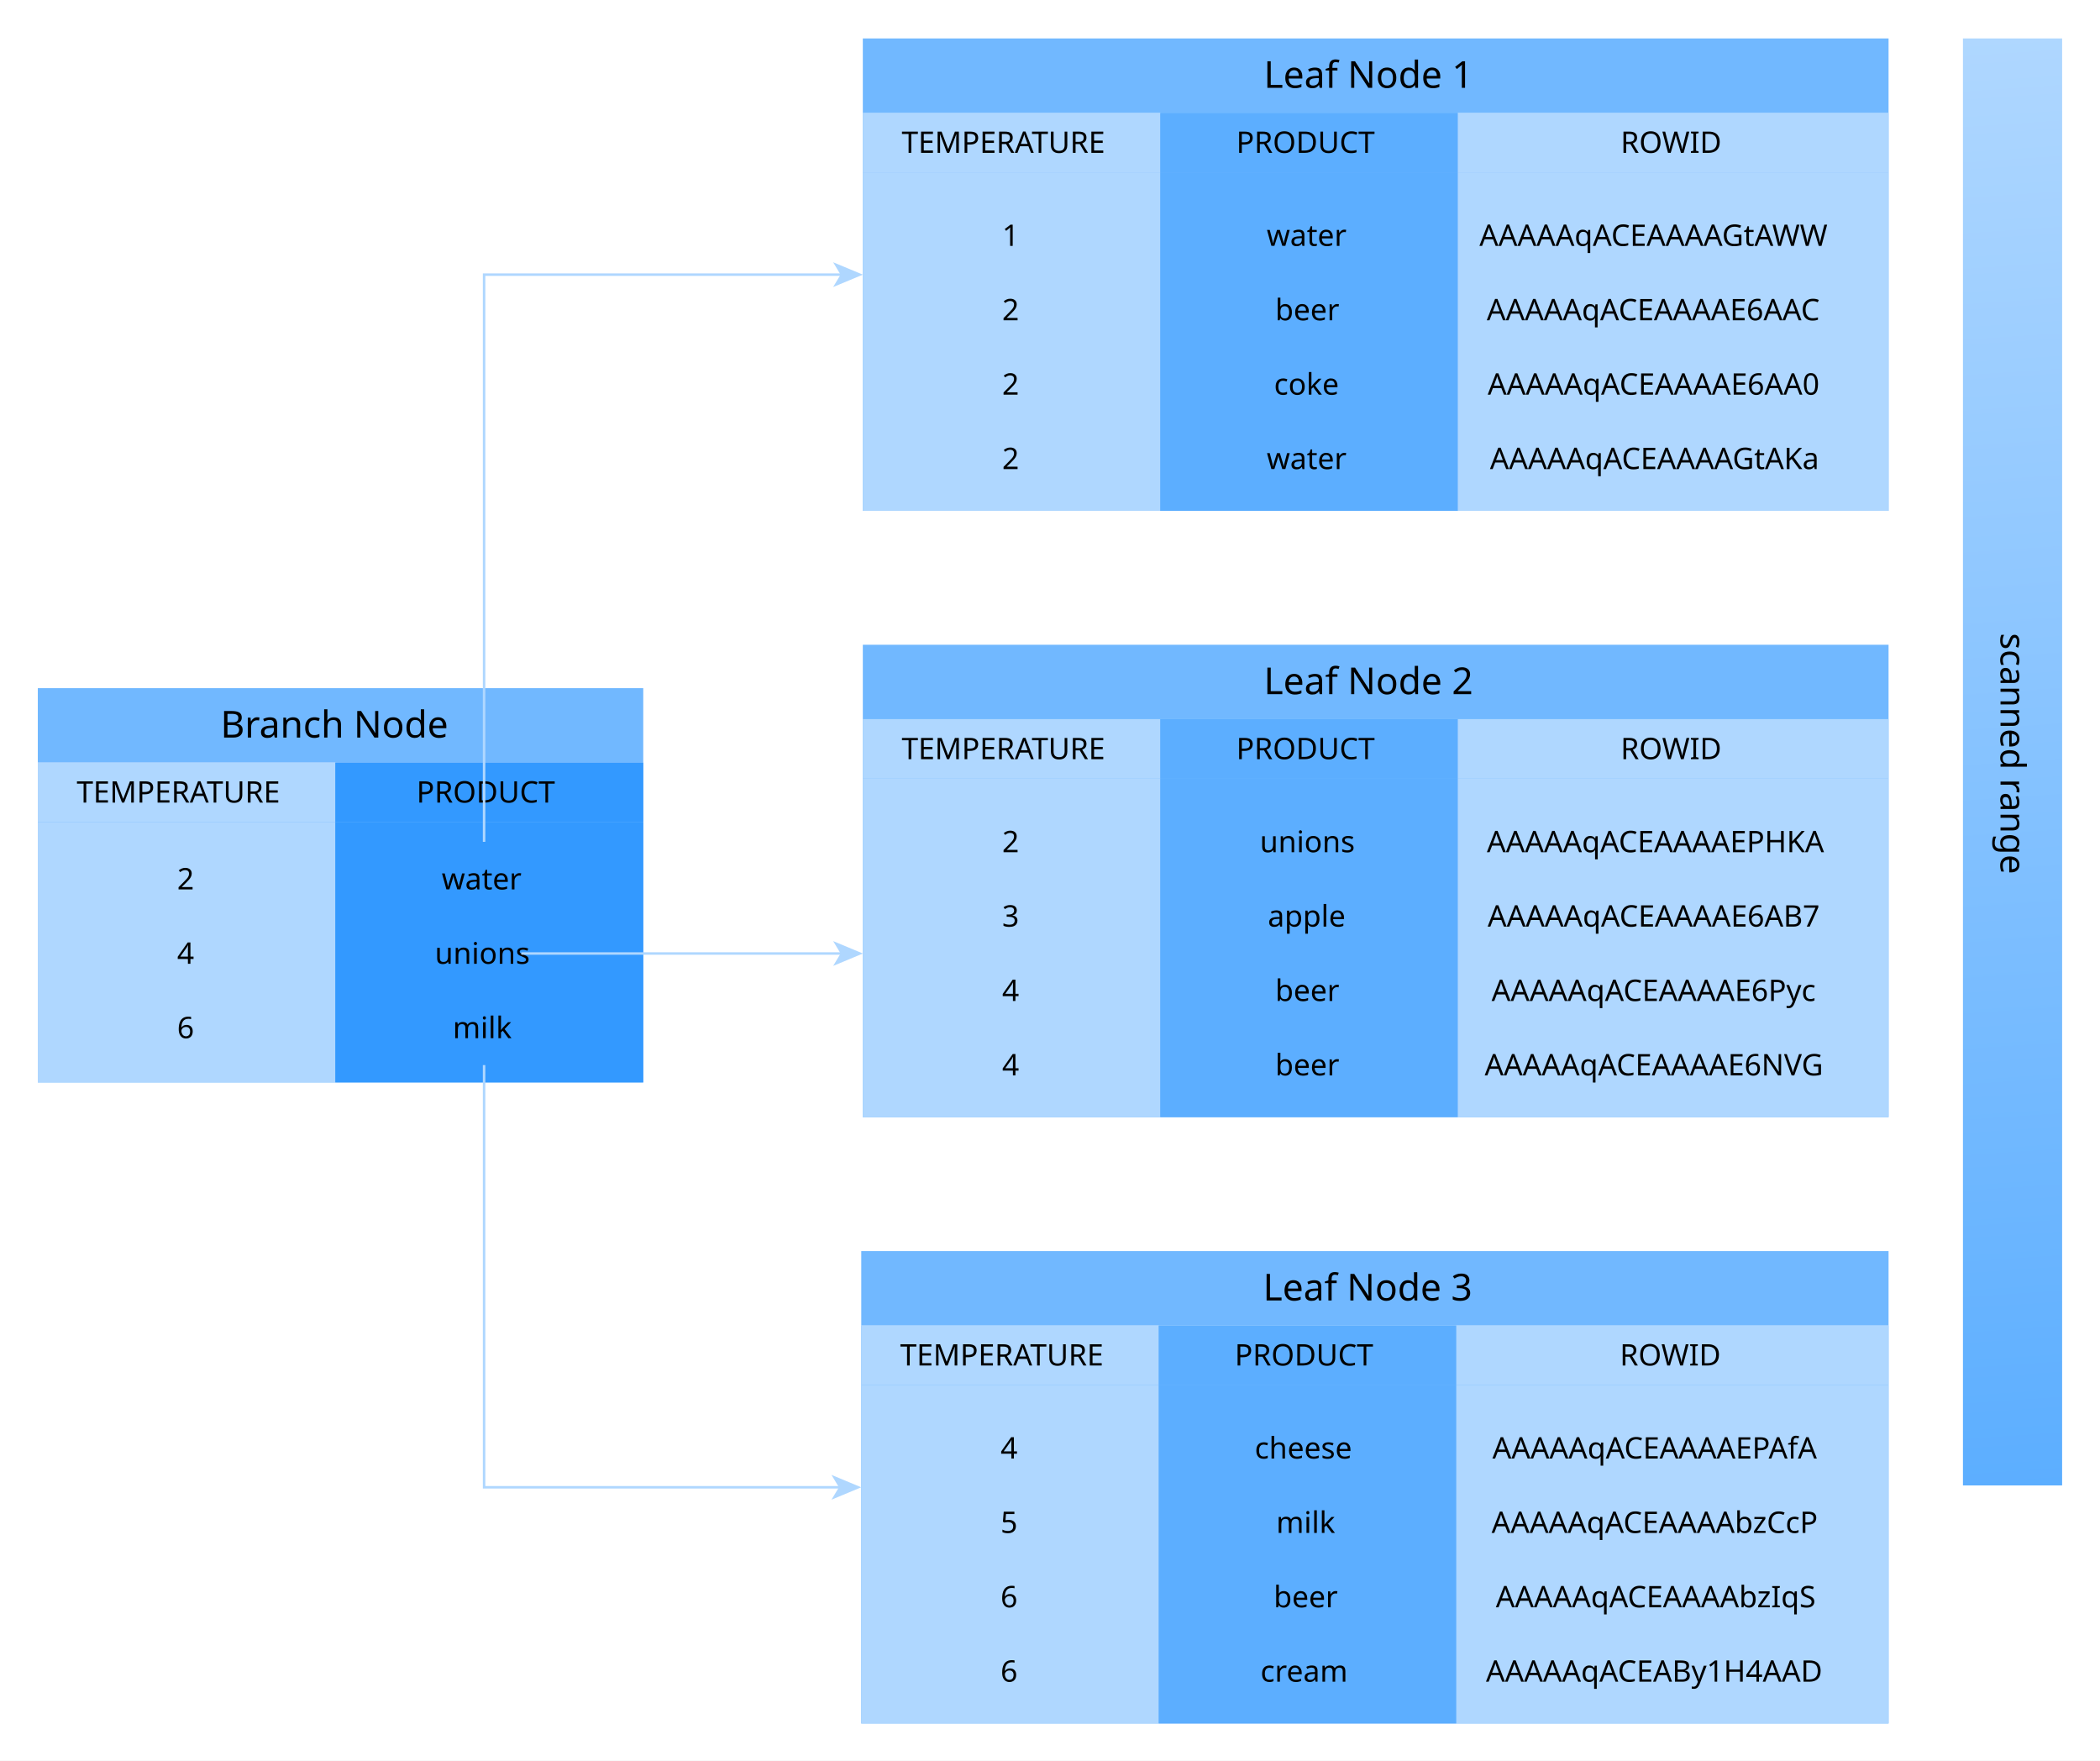
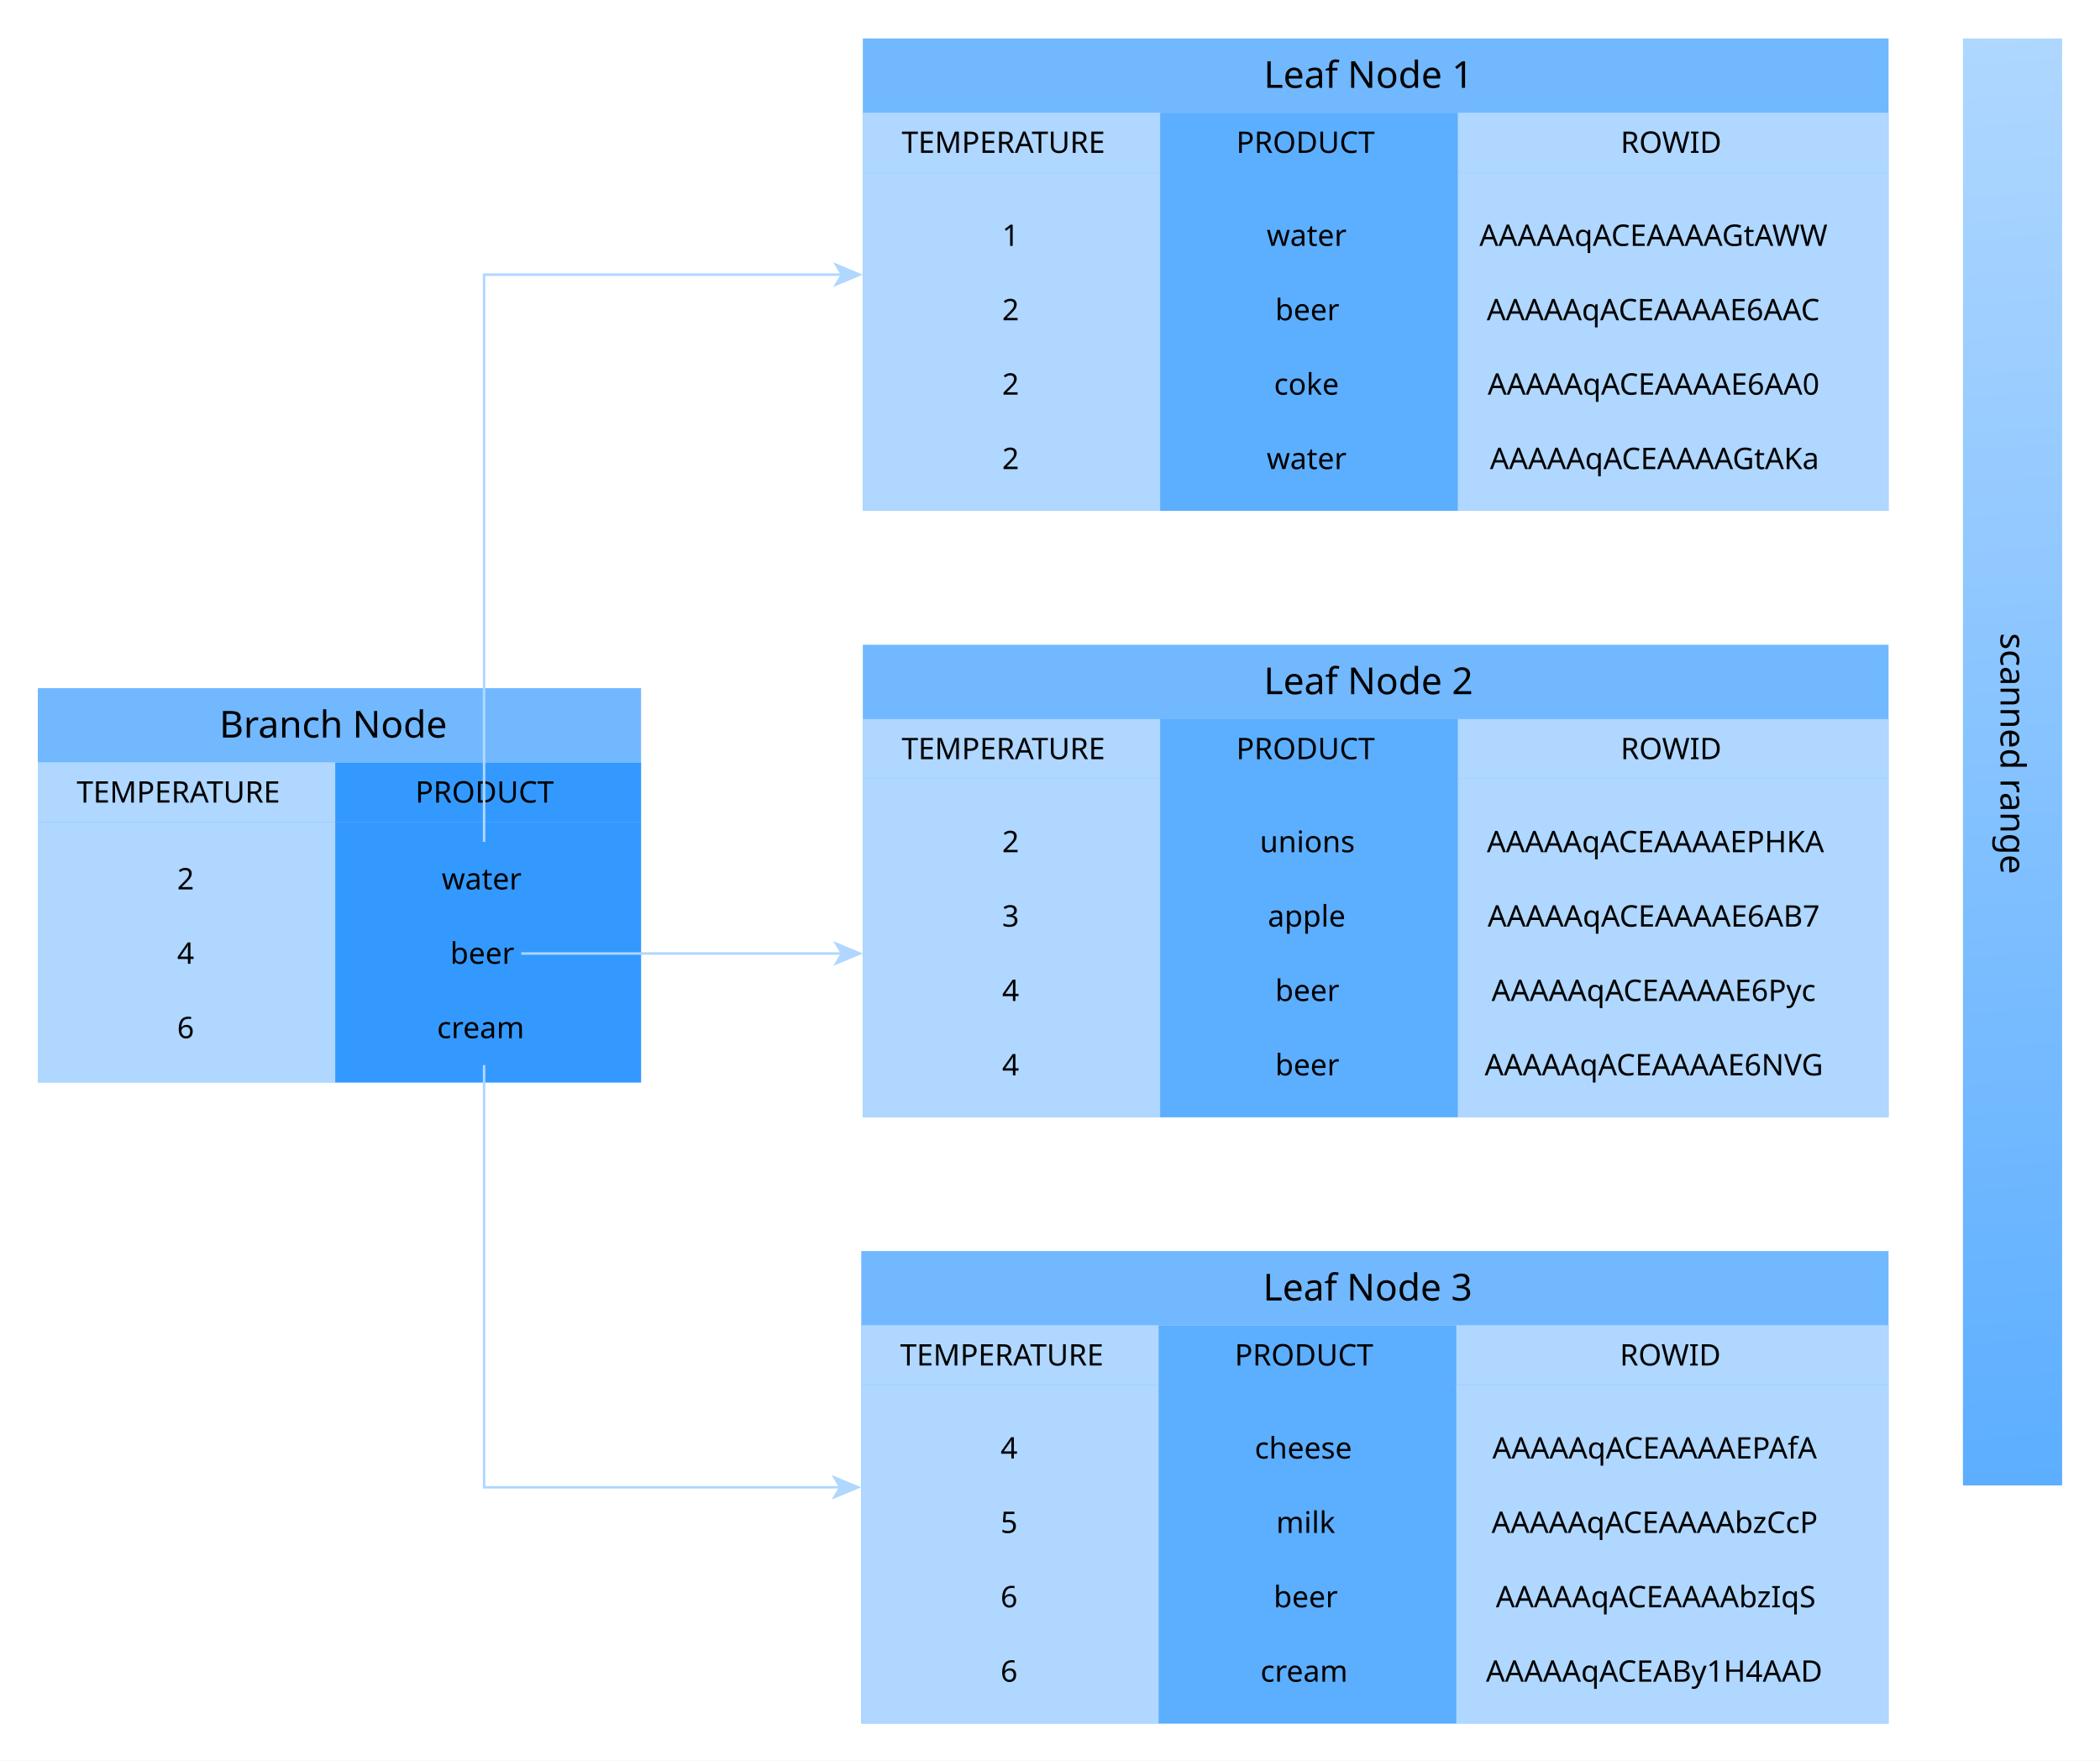
<svg xmlns="http://www.w3.org/2000/svg" fill-opacity="1" color-rendering="auto" color-interpolation="auto" stroke="black" text-rendering="auto" stroke-linecap="square" width="847" stroke-miterlimit="10" stroke-opacity="1" shape-rendering="auto" fill="black" stroke-dasharray="none" font-weight="normal" stroke-width="1" height="710" font-family="'Dialog'" font-style="normal" stroke-linejoin="miter" font-size="12" stroke-dashoffset="0" image-rendering="auto">
  <defs id="genericDefs" />
  <g>
    <defs id="defs1">
      <linearGradient x1="893.72" gradientUnits="userSpaceOnUse" x2="933.72" y1="40.5" y2="624" id="linearGradient1" spreadMethod="reflect">
        <stop stop-opacity="1" stop-color="rgb(175,215,255)" offset="0%" />
        <stop stop-opacity="1" stop-color="rgb(92,174,255)" offset="100%" />
      </linearGradient>
      <clipPath clipPathUnits="userSpaceOnUse" id="clipPath1">
        <path d="M0 0 L847 0 L847 710 L0 710 L0 0 Z" />
      </clipPath>
      <clipPath clipPathUnits="userSpaceOnUse" id="clipPath2">
        <path d="M102 25 L949 25 L949 735 L102 735 L102 25 Z" />
      </clipPath>
      <clipPath clipPathUnits="userSpaceOnUse" id="clipPath3">
        <path d="M-253.263 821.868 L-253.263 -25.132 L456.737 -25.132 L456.737 821.868 L-253.263 821.868 Z" />
      </clipPath>
    </defs>
    <g fill="white" text-rendering="geometricPrecision" shape-rendering="geometricPrecision" transform="translate(-102,-25)" stroke="white">
      <rect x="102" width="847" height="710" y="25" clip-path="url(#clipPath2)" stroke="none" />
    </g>
    <g fill="rgb(113,184,255)" text-rendering="geometricPrecision" shape-rendering="geometricPrecision" transform="matrix(1,0,0,1,-102,-25)" stroke="rgb(113,184,255)">
      <path d="M449.375 529.5 L449.375 559.5 L863.72 559.5 L863.72 529.5 Z" clip-path="url(#clipPath2)" stroke="none" />
      <rect x="449.375" width="414.345" height="160.5" y="559.5" clip-path="url(#clipPath2)" stroke="none" />
      <rect x="449.375" y="559.5" clip-path="url(#clipPath2)" fill="rgb(175,215,255)" width="120" height="24" stroke="none" />
      <rect x="449.375" y="583.5" clip-path="url(#clipPath2)" fill="rgb(175,215,255)" width="120" height="136.5" stroke="none" />
      <rect x="569.375" y="559.5" clip-path="url(#clipPath2)" fill="rgb(92,174,255)" width="120" height="24" stroke="none" />
      <rect x="569.375" y="583.5" clip-path="url(#clipPath2)" fill="rgb(92,174,255)" width="120" height="136.5" stroke="none" />
      <rect x="689.375" y="559.5" clip-path="url(#clipPath2)" fill="rgb(175,215,255)" width="174.345" height="24" stroke="none" />
      <rect x="689.375" y="583.5" clip-path="url(#clipPath2)" fill="rgb(175,215,255)" width="174.345" height="136.5" stroke="none" />
      <line clip-path="url(#clipPath2)" fill="rgb(51,153,255)" x1="449.375" x2="449.375" y1="583.5" y2="720" stroke="none" />
    </g>
    <g text-rendering="geometricPrecision" font-size="15" stroke-miterlimit="1.45" shape-rendering="geometricPrecision" transform="matrix(1,0,0,1,-102,-25)" stroke-linecap="butt">
      <text x="611.405" xml:space="preserve" y="549.423" clip-path="url(#clipPath2)" stroke="none">Leaf Node 3</text>
      <text x="465.043" font-size="12" y="575.639" clip-path="url(#clipPath2)" font-family="sans-serif" stroke="none" xml:space="preserve">TEMPERATURE</text>
      <text x="599.999" font-size="12" y="575.639" clip-path="url(#clipPath2)" font-family="sans-serif" stroke="none" xml:space="preserve">PRODUCT</text>
      <text x="755.334" font-size="12" y="575.639" clip-path="url(#clipPath2)" font-family="sans-serif" stroke="none" xml:space="preserve">ROWID</text>
    </g>
    <g text-rendering="geometricPrecision" stroke-miterlimit="1.45" shape-rendering="geometricPrecision" transform="matrix(1,0,0,1,-102,-25)" stroke-linecap="butt">
      <text x="505.558" xml:space="preserve" y="613.154" clip-path="url(#clipPath2)" stroke="none">4</text>
    </g>
    <g text-rendering="geometricPrecision" stroke-miterlimit="1.45" shape-rendering="geometricPrecision" transform="matrix(1,0,0,1,-102,-25)" stroke-linecap="butt">
      <text x="505.558" xml:space="preserve" y="643.154" clip-path="url(#clipPath2)" stroke="none">5</text>
    </g>
    <g text-rendering="geometricPrecision" stroke-miterlimit="1.45" shape-rendering="geometricPrecision" transform="matrix(1,0,0,1,-102,-25)" stroke-linecap="butt">
      <text x="505.558" xml:space="preserve" y="673.154" clip-path="url(#clipPath2)" stroke="none">6</text>
    </g>
    <g text-rendering="geometricPrecision" stroke-miterlimit="1.45" shape-rendering="geometricPrecision" transform="matrix(1,0,0,1,-102,-25)" stroke-linecap="butt">
      <text x="608.073" xml:space="preserve" y="613.154" clip-path="url(#clipPath2)" stroke="none">cheese</text>
    </g>
    <g text-rendering="geometricPrecision" stroke-miterlimit="1.45" shape-rendering="geometricPrecision" transform="matrix(1,0,0,1,-102,-25)" stroke-linecap="butt">
      <text x="616.722" xml:space="preserve" y="643.154" clip-path="url(#clipPath2)" stroke="none">milk</text>
    </g>
    <g text-rendering="geometricPrecision" stroke-miterlimit="1.45" shape-rendering="geometricPrecision" transform="matrix(1,0,0,1,-102,-25)" stroke-linecap="butt">
      <text x="615.717" xml:space="preserve" y="673.154" clip-path="url(#clipPath2)" stroke="none">beer</text>
    </g>
    <g text-rendering="geometricPrecision" stroke-miterlimit="1.45" shape-rendering="geometricPrecision" transform="matrix(1,0,0,1,-102,-25)" stroke-linecap="butt">
      <text x="505.558" xml:space="preserve" y="703.154" clip-path="url(#clipPath2)" stroke="none">6</text>
    </g>
    <g text-rendering="geometricPrecision" stroke-miterlimit="1.45" shape-rendering="geometricPrecision" transform="matrix(1,0,0,1,-102,-25)" stroke-linecap="butt">
      <text x="610.396" xml:space="preserve" y="703.154" clip-path="url(#clipPath2)" stroke="none">cream</text>
    </g>
    <g text-rendering="geometricPrecision" stroke-miterlimit="1.45" shape-rendering="geometricPrecision" transform="matrix(1,0,0,1,-102,-25)" stroke-linecap="butt">
      <text x="703.936" xml:space="preserve" y="613.154" clip-path="url(#clipPath2)" stroke="none">AAAAAqACEAAAAEPAfA</text>
    </g>
    <g text-rendering="geometricPrecision" stroke-miterlimit="1.45" shape-rendering="geometricPrecision" transform="matrix(1,0,0,1,-102,-25)" stroke-linecap="butt">
      <text x="703.602" xml:space="preserve" y="643.154" clip-path="url(#clipPath2)" stroke="none">AAAAAqACEAAAAbzCcP</text>
    </g>
    <g text-rendering="geometricPrecision" stroke-miterlimit="1.45" shape-rendering="geometricPrecision" transform="matrix(1,0,0,1,-102,-25)" stroke-linecap="butt">
      <text x="705.321" xml:space="preserve" y="673.154" clip-path="url(#clipPath2)" stroke="none">AAAAAqACEAAAAbzIqS</text>
    </g>
    <g text-rendering="geometricPrecision" stroke-miterlimit="1.45" shape-rendering="geometricPrecision" transform="matrix(1,0,0,1,-102,-25)" stroke-linecap="butt">
      <text x="701.337" xml:space="preserve" y="703.154" clip-path="url(#clipPath2)" stroke="none">AAAAAqACEABy1H4AAD</text>
    </g>
    <g fill="rgb(113,184,255)" text-rendering="geometricPrecision" shape-rendering="geometricPrecision" transform="matrix(1,0,0,1,-102,-25)" stroke="rgb(113,184,255)">
      <path d="M450 285 L450 315 L863.72 315 L863.72 285 Z" clip-path="url(#clipPath2)" stroke="none" />
      <rect x="450" width="413.72" height="160.5" y="315" clip-path="url(#clipPath2)" stroke="none" />
      <rect x="450" y="315" clip-path="url(#clipPath2)" fill="rgb(175,215,255)" width="120" height="24" stroke="none" />
      <rect x="450" y="339" clip-path="url(#clipPath2)" fill="rgb(175,215,255)" width="120" height="136.5" stroke="none" />
      <rect x="570" y="315" clip-path="url(#clipPath2)" fill="rgb(92,174,255)" width="120" height="24" stroke="none" />
      <rect x="570" y="339" clip-path="url(#clipPath2)" fill="rgb(92,174,255)" width="120" height="136.5" stroke="none" />
      <rect x="690" y="315" clip-path="url(#clipPath2)" fill="rgb(175,215,255)" width="173.72" height="24" stroke="none" />
      <rect x="690" y="339" clip-path="url(#clipPath2)" fill="rgb(175,215,255)" width="173.72" height="136.5" stroke="none" />
      <line clip-path="url(#clipPath2)" fill="rgb(51,153,255)" x1="450" x2="450" y1="339" y2="475.5" stroke="none" />
    </g>
    <g text-rendering="geometricPrecision" font-size="15" stroke-miterlimit="1.45" shape-rendering="geometricPrecision" transform="matrix(1,0,0,1,-102,-25)" stroke-linecap="butt">
      <text x="611.717" xml:space="preserve" y="304.923" clip-path="url(#clipPath2)" stroke="none">Leaf Node 2</text>
      <text x="465.668" font-size="12" y="331.139" clip-path="url(#clipPath2)" font-family="sans-serif" stroke="none" xml:space="preserve">TEMPERATURE</text>
      <text x="600.624" font-size="12" y="331.139" clip-path="url(#clipPath2)" font-family="sans-serif" stroke="none" xml:space="preserve">PRODUCT</text>
      <text x="755.646" font-size="12" y="331.139" clip-path="url(#clipPath2)" font-family="sans-serif" stroke="none" xml:space="preserve">ROWID</text>
    </g>
    <g text-rendering="geometricPrecision" stroke-miterlimit="1.45" shape-rendering="geometricPrecision" transform="matrix(1,0,0,1,-102,-25)" stroke-linecap="butt">
      <text x="506.183" xml:space="preserve" y="368.654" clip-path="url(#clipPath2)" stroke="none">2</text>
    </g>
    <g text-rendering="geometricPrecision" stroke-miterlimit="1.45" shape-rendering="geometricPrecision" transform="matrix(1,0,0,1,-102,-25)" stroke-linecap="butt">
      <text x="506.183" xml:space="preserve" y="398.654" clip-path="url(#clipPath2)" stroke="none">3</text>
    </g>
    <g text-rendering="geometricPrecision" stroke-miterlimit="1.45" shape-rendering="geometricPrecision" transform="matrix(1,0,0,1,-102,-25)" stroke-linecap="butt">
      <text x="506.183" xml:space="preserve" y="428.654" clip-path="url(#clipPath2)" stroke="none">4</text>
    </g>
    <g text-rendering="geometricPrecision" stroke-miterlimit="1.45" shape-rendering="geometricPrecision" transform="matrix(1,0,0,1,-102,-25)" stroke-linecap="butt">
      <text x="610.128" xml:space="preserve" y="368.654" clip-path="url(#clipPath2)" stroke="none">unions</text>
    </g>
    <g text-rendering="geometricPrecision" stroke-miterlimit="1.45" shape-rendering="geometricPrecision" transform="matrix(1,0,0,1,-102,-25)" stroke-linecap="butt">
      <text x="613.348" xml:space="preserve" y="398.654" clip-path="url(#clipPath2)" stroke="none">apple</text>
    </g>
    <g text-rendering="geometricPrecision" stroke-miterlimit="1.45" shape-rendering="geometricPrecision" transform="matrix(1,0,0,1,-102,-25)" stroke-linecap="butt">
      <text x="616.342" xml:space="preserve" y="428.654" clip-path="url(#clipPath2)" stroke="none">beer</text>
    </g>
    <g text-rendering="geometricPrecision" stroke-miterlimit="1.45" shape-rendering="geometricPrecision" transform="matrix(1,0,0,1,-102,-25)" stroke-linecap="butt">
      <text x="506.183" xml:space="preserve" y="458.654" clip-path="url(#clipPath2)" stroke="none">4</text>
    </g>
    <g text-rendering="geometricPrecision" stroke-miterlimit="1.45" shape-rendering="geometricPrecision" transform="matrix(1,0,0,1,-102,-25)" stroke-linecap="butt">
      <text x="616.342" xml:space="preserve" y="458.654" clip-path="url(#clipPath2)" stroke="none">beer</text>
    </g>
    <g text-rendering="geometricPrecision" stroke-miterlimit="1.45" shape-rendering="geometricPrecision" transform="matrix(1,0,0,1,-102,-25)" stroke-linecap="butt">
      <text x="701.706" xml:space="preserve" y="368.654" clip-path="url(#clipPath2)" stroke="none">AAAAAqACEAAAAEPHKA</text>
    </g>
    <g text-rendering="geometricPrecision" stroke-miterlimit="1.45" shape-rendering="geometricPrecision" transform="matrix(1,0,0,1,-102,-25)" stroke-linecap="butt">
      <text x="702.019" xml:space="preserve" y="398.654" clip-path="url(#clipPath2)" stroke="none">AAAAAqACEAAAAE6AB7</text>
    </g>
    <g text-rendering="geometricPrecision" stroke-miterlimit="1.45" shape-rendering="geometricPrecision" transform="matrix(1,0,0,1,-102,-25)" stroke-linecap="butt">
      <text x="703.59" xml:space="preserve" y="428.654" clip-path="url(#clipPath2)" stroke="none">AAAAAqACEAAAAE6Pyc</text>
    </g>
    <g text-rendering="geometricPrecision" stroke-miterlimit="1.45" shape-rendering="geometricPrecision" transform="matrix(1,0,0,1,-102,-25)" stroke-linecap="butt">
      <text x="700.815" xml:space="preserve" y="458.654" clip-path="url(#clipPath2)" stroke="none">AAAAAqACEAAAAE6NVG</text>
    </g>
    <g fill="rgb(113,184,255)" text-rendering="geometricPrecision" shape-rendering="geometricPrecision" transform="matrix(1,0,0,1,-102,-25)" stroke="rgb(113,184,255)">
      <path d="M450 40.5 L450 70.5 L863.72 70.5 L863.72 40.5 Z" clip-path="url(#clipPath2)" stroke="none" />
      <rect x="450" width="413.72" height="160.5" y="70.5" clip-path="url(#clipPath2)" stroke="none" />
      <rect x="450" y="70.5" clip-path="url(#clipPath2)" fill="rgb(175,215,255)" width="120" height="24" stroke="none" />
      <rect x="450" y="94.5" clip-path="url(#clipPath2)" fill="rgb(175,215,255)" width="120" height="136.5" stroke="none" />
      <rect x="570" y="70.5" clip-path="url(#clipPath2)" fill="rgb(92,174,255)" width="120" height="24" stroke="none" />
      <rect x="570" y="94.5" clip-path="url(#clipPath2)" fill="rgb(92,174,255)" width="120" height="136.5" stroke="none" />
      <rect x="690" y="70.5" clip-path="url(#clipPath2)" fill="rgb(175,215,255)" width="173.72" height="24" stroke="none" />
      <rect x="690" y="94.5" clip-path="url(#clipPath2)" fill="rgb(175,215,255)" width="173.72" height="136.5" stroke="none" />
      <line clip-path="url(#clipPath2)" fill="rgb(51,153,255)" x1="450" x2="450" y1="94.5" y2="231" stroke="none" />
    </g>
    <g text-rendering="geometricPrecision" font-size="15" stroke-miterlimit="1.45" shape-rendering="geometricPrecision" transform="matrix(1,0,0,1,-102,-25)" stroke-linecap="butt">
      <text x="611.717" xml:space="preserve" y="60.423" clip-path="url(#clipPath2)" stroke="none">Leaf Node 1</text>
      <text x="465.668" font-size="12" y="86.639" clip-path="url(#clipPath2)" font-family="sans-serif" stroke="none" xml:space="preserve">TEMPERATURE</text>
      <text x="600.624" font-size="12" y="86.639" clip-path="url(#clipPath2)" font-family="sans-serif" stroke="none" xml:space="preserve">PRODUCT</text>
      <text x="755.646" font-size="12" y="86.639" clip-path="url(#clipPath2)" font-family="sans-serif" stroke="none" xml:space="preserve">ROWID</text>
    </g>
    <g text-rendering="geometricPrecision" stroke-miterlimit="1.45" shape-rendering="geometricPrecision" transform="matrix(1,0,0,1,-102,-25)" stroke-linecap="butt">
      <text x="506.183" xml:space="preserve" y="124.154" clip-path="url(#clipPath2)" stroke="none">1</text>
    </g>
    <g text-rendering="geometricPrecision" stroke-miterlimit="1.45" shape-rendering="geometricPrecision" transform="matrix(1,0,0,1,-102,-25)" stroke-linecap="butt">
      <text x="506.183" xml:space="preserve" y="154.154" clip-path="url(#clipPath2)" stroke="none">2</text>
    </g>
    <g text-rendering="geometricPrecision" stroke-miterlimit="1.45" shape-rendering="geometricPrecision" transform="matrix(1,0,0,1,-102,-25)" stroke-linecap="butt">
      <text x="506.183" xml:space="preserve" y="184.154" clip-path="url(#clipPath2)" stroke="none">2</text>
    </g>
    <g text-rendering="geometricPrecision" stroke-miterlimit="1.45" shape-rendering="geometricPrecision" transform="matrix(1,0,0,1,-102,-25)" stroke-linecap="butt">
      <text x="612.905" xml:space="preserve" y="124.154" clip-path="url(#clipPath2)" stroke="none">water</text>
    </g>
    <g text-rendering="geometricPrecision" stroke-miterlimit="1.45" shape-rendering="geometricPrecision" transform="matrix(1,0,0,1,-102,-25)" stroke-linecap="butt">
      <text x="616.342" xml:space="preserve" y="154.154" clip-path="url(#clipPath2)" stroke="none">beer</text>
    </g>
    <g text-rendering="geometricPrecision" stroke-miterlimit="1.45" shape-rendering="geometricPrecision" transform="matrix(1,0,0,1,-102,-25)" stroke-linecap="butt">
      <text x="615.864" xml:space="preserve" y="184.154" clip-path="url(#clipPath2)" stroke="none">coke</text>
    </g>
    <g text-rendering="geometricPrecision" stroke-miterlimit="1.45" shape-rendering="geometricPrecision" transform="matrix(1,0,0,1,-102,-25)" stroke-linecap="butt">
      <text x="506.183" xml:space="preserve" y="214.154" clip-path="url(#clipPath2)" stroke="none">2</text>
    </g>
    <g text-rendering="geometricPrecision" stroke-miterlimit="1.45" shape-rendering="geometricPrecision" transform="matrix(1,0,0,1,-102,-25)" stroke-linecap="butt">
      <text x="612.905" xml:space="preserve" y="214.154" clip-path="url(#clipPath2)" stroke="none">water</text>
    </g>
    <g text-rendering="geometricPrecision" stroke-miterlimit="1.45" shape-rendering="geometricPrecision" transform="matrix(1,0,0,1,-102,-25)" stroke-linecap="butt">
      <text x="698.694" xml:space="preserve" y="124.154" clip-path="url(#clipPath2)" stroke="none">AAAAAqACEAAAAGtAWW</text>
    </g>
    <g text-rendering="geometricPrecision" stroke-miterlimit="1.45" shape-rendering="geometricPrecision" transform="matrix(1,0,0,1,-102,-25)" stroke-linecap="butt">
      <text x="701.659" xml:space="preserve" y="154.154" clip-path="url(#clipPath2)" stroke="none">AAAAAqACEAAAAE6AAC</text>
    </g>
    <g text-rendering="geometricPrecision" stroke-miterlimit="1.45" shape-rendering="geometricPrecision" transform="matrix(1,0,0,1,-102,-25)" stroke-linecap="butt">
      <text x="702.031" xml:space="preserve" y="184.154" clip-path="url(#clipPath2)" stroke="none">AAAAAqACEAAAAE6AA0</text>
    </g>
    <g text-rendering="geometricPrecision" stroke-miterlimit="1.45" shape-rendering="geometricPrecision" transform="matrix(1,0,0,1,-102,-25)" stroke-linecap="butt">
      <text x="702.948" xml:space="preserve" y="214.154" clip-path="url(#clipPath2)" stroke="none">AAAAAqACEAAAAGtAKa</text>
    </g>
    <g fill="rgb(113,184,255)" text-rendering="geometricPrecision" shape-rendering="geometricPrecision" transform="matrix(1,0,0,1,-102,-25)" stroke="rgb(113,184,255)">
-       <path d="M117.25 302.5 L117.25 332.5 L361.446 332.5 L361.446 302.5 Z" clip-path="url(#clipPath2)" stroke="none" />
-       <rect x="117.25" width="244.196" height="129" y="332.5" clip-path="url(#clipPath2)" stroke="none" />
+       <path d="M117.25 302.5 L117.25 332.5 L360.552 332.5 L360.552 302.5 Z" clip-path="url(#clipPath2)" stroke="none" />
+       <rect x="117.25" width="243.302" height="129" y="332.5" clip-path="url(#clipPath2)" stroke="none" />
      <rect x="117.25" y="332.5" clip-path="url(#clipPath2)" fill="rgb(175,215,255)" width="120" height="24" stroke="none" />
      <rect x="117.25" y="356.5" clip-path="url(#clipPath2)" fill="rgb(175,215,255)" width="120" height="105" stroke="none" />
-       <rect x="237.25" y="332.5" clip-path="url(#clipPath2)" fill="rgb(51,153,255)" width="124.196" height="24" stroke="none" />
-       <rect x="237.25" y="356.5" clip-path="url(#clipPath2)" fill="rgb(51,153,255)" width="124.196" height="105" stroke="none" />
+       <rect x="237.25" y="332.5" clip-path="url(#clipPath2)" fill="rgb(51,153,255)" width="123.302" height="24" stroke="none" />
+       <rect x="237.25" y="356.5" clip-path="url(#clipPath2)" fill="rgb(51,153,255)" width="123.302" height="105" stroke="none" />
      <line clip-path="url(#clipPath2)" fill="rgb(113,146,178)" x1="117.25" x2="117.25" y1="356.5" y2="461.5" stroke="none" />
    </g>
    <g text-rendering="geometricPrecision" font-size="15" stroke-miterlimit="1.45" shape-rendering="geometricPrecision" transform="matrix(1,0,0,1,-102,-25)" stroke-linecap="butt">
-       <text x="190.935" xml:space="preserve" y="322.423" clip-path="url(#clipPath2)" stroke="none">Branch Node</text>
+       <text x="190.488" xml:space="preserve" y="322.423" clip-path="url(#clipPath2)" stroke="none">Branch Node</text>
      <text x="132.918" font-size="12" y="348.639" clip-path="url(#clipPath2)" font-family="sans-serif" stroke="none" xml:space="preserve">TEMPERATURE</text>
-       <text x="269.972" font-size="12" y="348.639" clip-path="url(#clipPath2)" font-family="sans-serif" stroke="none" xml:space="preserve">PRODUCT</text>
+       <text x="269.525" font-size="12" y="348.639" clip-path="url(#clipPath2)" font-family="sans-serif" stroke="none" xml:space="preserve">PRODUCT</text>
    </g>
    <g text-rendering="geometricPrecision" stroke-miterlimit="1.45" shape-rendering="geometricPrecision" transform="matrix(1,0,0,1,-102,-25)" stroke-linecap="butt">
      <text x="173.433" xml:space="preserve" y="413.654" clip-path="url(#clipPath2)" stroke="none">4</text>
    </g>
    <g text-rendering="geometricPrecision" stroke-miterlimit="1.45" shape-rendering="geometricPrecision" transform="matrix(1,0,0,1,-102,-25)" stroke-linecap="butt">
      <text x="173.433" xml:space="preserve" y="443.654" clip-path="url(#clipPath2)" stroke="none">6</text>
    </g>
    <g text-rendering="geometricPrecision" stroke-miterlimit="1.45" shape-rendering="geometricPrecision" transform="matrix(1,0,0,1,-102,-25)" stroke-linecap="butt">
      <text x="280.155" xml:space="preserve" y="383.654" clip-path="url(#clipPath2)" stroke="none">water</text>
    </g>
    <g text-rendering="geometricPrecision" stroke-miterlimit="1.45" shape-rendering="geometricPrecision" transform="matrix(1,0,0,1,-102,-25)" stroke-linecap="butt">
-       <text x="277.378" xml:space="preserve" y="413.654" clip-path="url(#clipPath2)" stroke="none">unions</text>
-     </g>
-     <g text-rendering="geometricPrecision" stroke-miterlimit="1.45" shape-rendering="geometricPrecision" transform="matrix(1,0,0,1,-102,-25)" stroke-linecap="butt">
-       <text x="284.597" xml:space="preserve" y="443.654" clip-path="url(#clipPath2)" stroke="none">milk</text>
+       <text x="283.592" xml:space="preserve" y="413.654" clip-path="url(#clipPath2)" stroke="none">beer</text>
+     </g>
+     <g text-rendering="geometricPrecision" stroke-miterlimit="1.45" shape-rendering="geometricPrecision" transform="matrix(1,0,0,1,-102,-25)" stroke-linecap="butt">
+       <text x="278.272" xml:space="preserve" y="443.654" clip-path="url(#clipPath2)" stroke="none">cream</text>
    </g>
    <g text-rendering="geometricPrecision" stroke-miterlimit="1.45" shape-rendering="geometricPrecision" transform="matrix(1,0,0,1,-102,-25)" stroke-linecap="butt">
      <text x="173.433" xml:space="preserve" y="383.654" clip-path="url(#clipPath2)" stroke="none">2</text>
    </g>
    <g fill="url(#linearGradient1)" text-rendering="geometricPrecision" shape-rendering="geometricPrecision" transform="matrix(1,0,0,1,-102,-25)" stroke="url(#linearGradient1)">
      <path d="M893.72 40.5 L933.72 40.5 L933.72 624 L893.72 624 Z" clip-path="url(#clipPath2)" stroke="none" />
    </g>
    <g text-rendering="geometricPrecision" font-size="14" stroke-miterlimit="1.45" shape-rendering="geometricPrecision" transform="matrix(0,1,-1,0,821.8684,253.2627)" stroke-linecap="butt">
      <text x="2" xml:space="preserve" y="14.995" clip-path="url(#clipPath3)" stroke="none">scanned range</text>
    </g>
    <g stroke-linecap="butt" transform="matrix(1,0,0,1,-102,-25)" fill="rgb(175,215,255)" text-rendering="geometricPrecision" shape-rendering="geometricPrecision" stroke="rgb(175,215,255)" stroke-miterlimit="1.45">
      <path fill="none" d="M297.25 364.472 L297.25 135.75 L442.027 135.75" clip-path="url(#clipPath2)" />
    </g>
    <g stroke-linecap="butt" transform="matrix(1,0,0,1,-102,-25)" fill="rgb(175,215,255)" text-rendering="geometricPrecision" shape-rendering="geometricPrecision" stroke="rgb(175,215,255)" stroke-miterlimit="1.45">
      <path d="M450.027 135.75 L438.027 130.75 L441.027 135.75 L438.027 140.75 Z" clip-path="url(#clipPath2)" stroke="none" />
      <path fill="none" d="M312.25 409.5 L442.04 409.5" clip-path="url(#clipPath2)" />
      <path d="M450.04 409.5 L438.04 404.5 L441.04 409.5 L438.04 414.5 Z" clip-path="url(#clipPath2)" stroke="none" />
      <path fill="none" d="M297.25 454.5 L297.25 624.75 L441.366 624.75" clip-path="url(#clipPath2)" />
      <path d="M449.366 624.75 L437.366 619.75 L440.366 624.75 L437.366 629.75 Z" clip-path="url(#clipPath2)" stroke="none" />
    </g>
  </g>
</svg>
